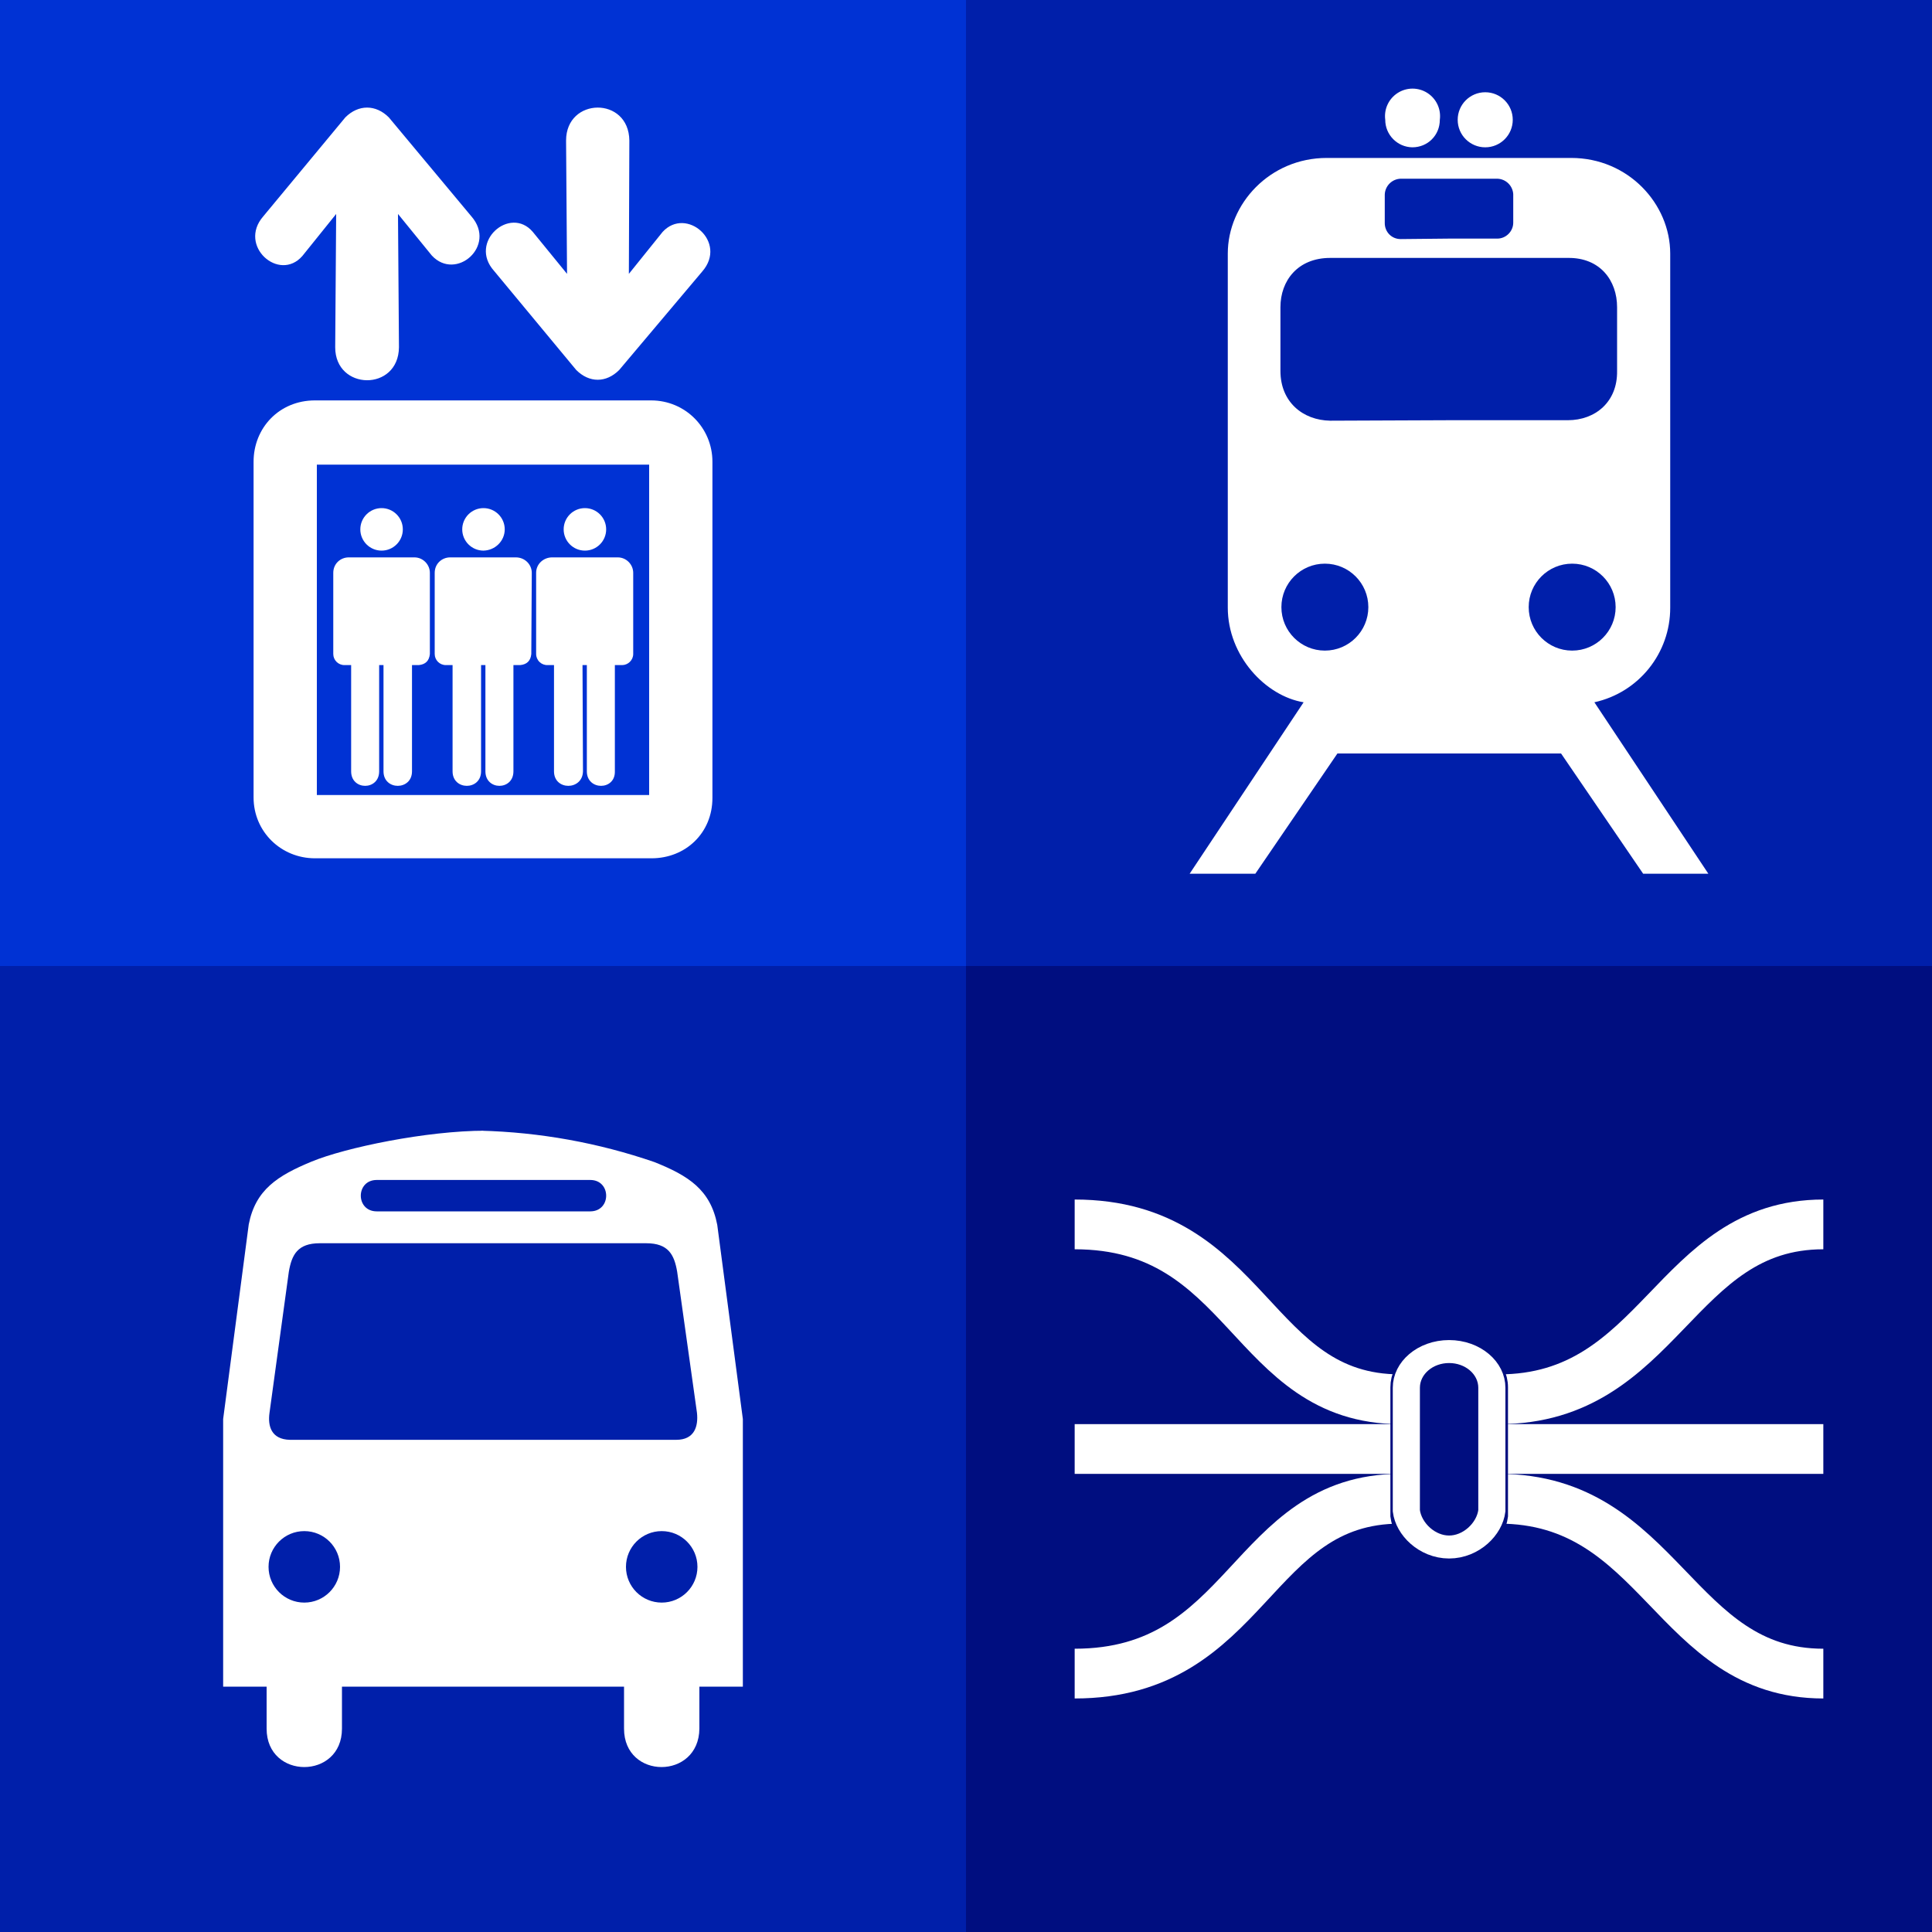
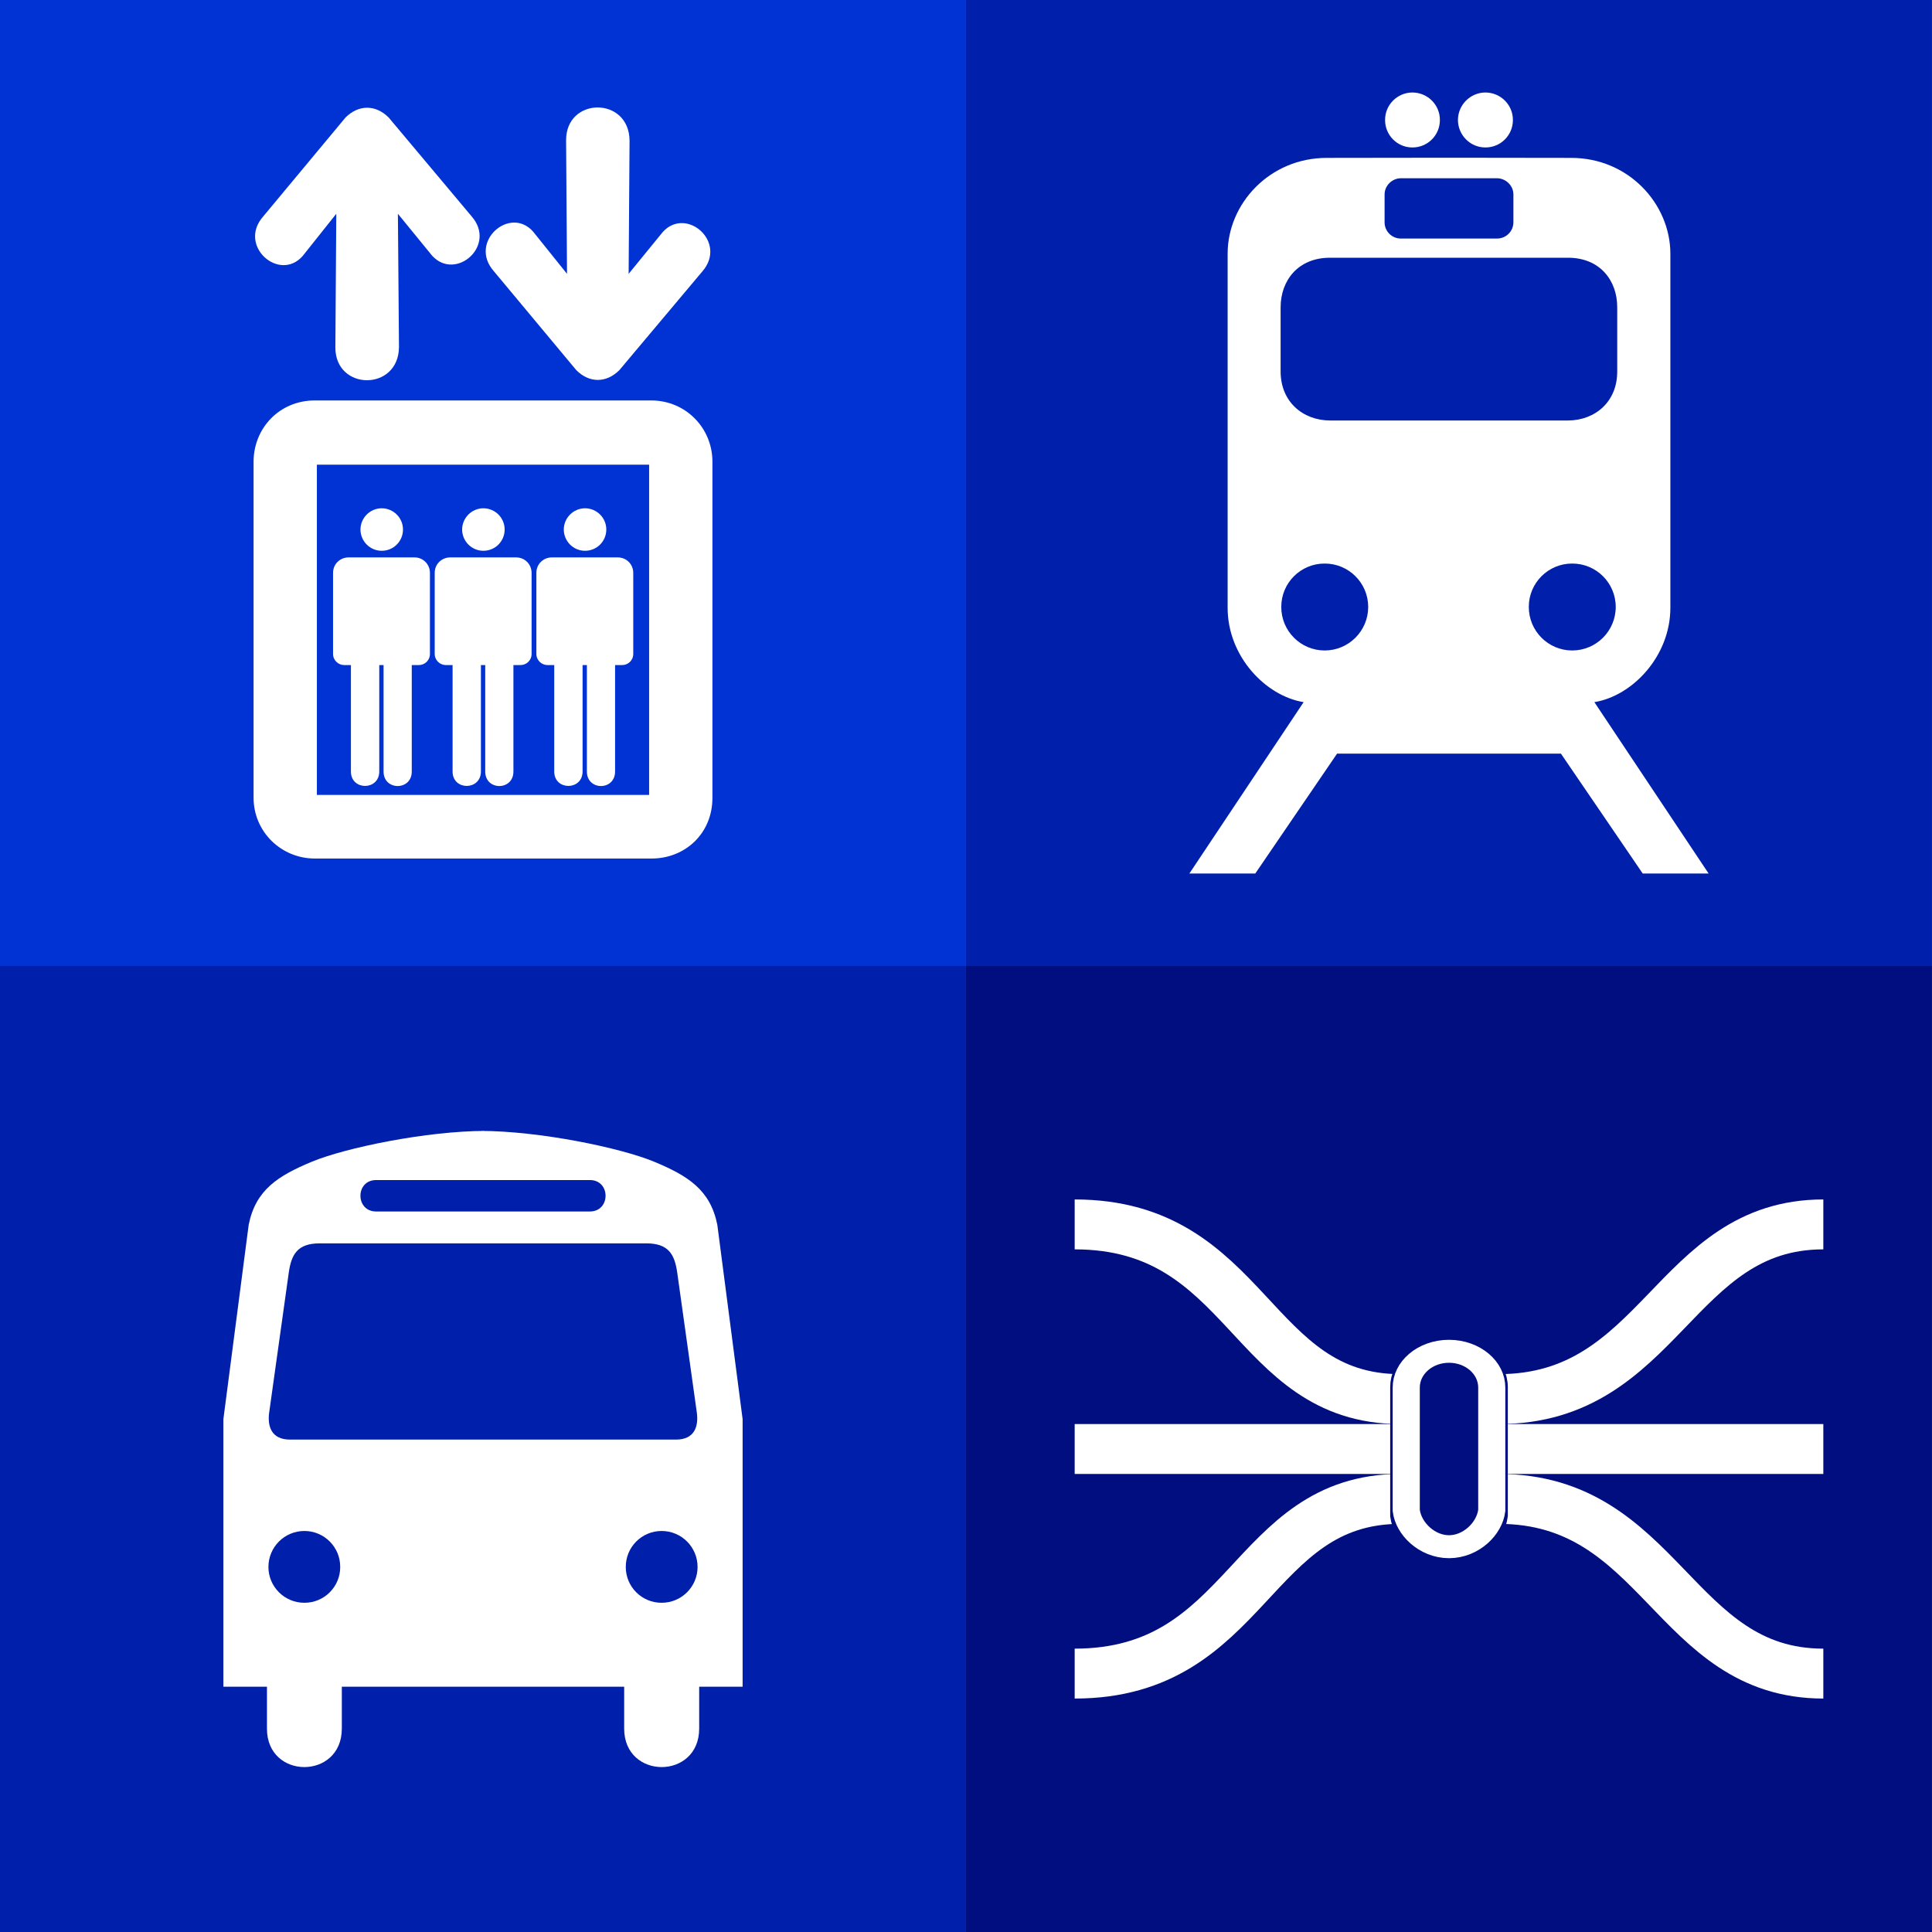
- <svg xmlns="http://www.w3.org/2000/svg" viewBox="0 0 40 40">
-   <path fill="#0032d4" d="M0 0h20v20H0z" />
-   <path fill="#001faa" d="M20 0h20v20H20zM0 20h20v20H0z" />
-   <path fill="#000e80" d="M20 20h20v20H20z" />
-   <path fill="#fff" d="M29.24 3.05a.57.57 0 0 1-.56-.57.57.57 0 1 1 1.13 0c0 .32-.25.57-.57.57m1.51 0a.57.57 0 1 0-.57-.57c0 .32.26.57.57.57M30 15.6h2.32l1.7 2.49h1.35l-2.36-3.55a2 2 0 0 0 1.57-1.96V5.25c0-1.03-.87-1.98-2.05-1.98h-5.06c-1.18 0-2.05.95-2.05 1.98v7.33c0 1 .78 1.83 1.57 1.96l-2.36 3.55h1.36l1.7-2.49z" />
-   <path fill="#001faa" d="M32.55 13.47a.9.9 0 1 0 0-1.8.9.9 0 0 0 0 1.8M30 8.7h2.46c.57 0 1.03-.38 1.02-1.02V6.36c0-.55-.35-1.03-1.02-1.02h-4.92c-.67 0-1.03.47-1.03 1.02v1.32c0 .64.46 1.02 1.03 1.03zm0-3.76h1c.18 0 .33-.15.33-.33v-.59A.34.34 0 0 0 31 3.7h-2a.34.34 0 0 0-.33.33v.59c0 .18.14.33.33.33zm-2.57 8.53a.9.9 0 1 1 0-1.8.9.9 0 0 1 0 1.8" />
-   <g fill="#fff">
-     <path d="M10.05 23.41c-1.22 0-2.9.35-3.6.64s-1.16.58-1.3 1.3l-.53 4.03v5.54h.9v.87c0 1.06 1.56 1.06 1.56 0v-.87h5.84v.87c0 1.06 1.55 1.06 1.56 0v-.87h.9v-5.54l-.53-4.02c-.14-.73-.6-1.02-1.3-1.3a12 12 0 0 0-3.6-.65" />
-     <path fill="#001faa" d="M13.7 33.18a.74.74 0 1 0 0-1.48.74.74 0 0 0 0 1.48m-7.4 0a.74.74 0 1 1 0-1.48.74.74 0 0 1 0 1.48m3.64-8.1H7.8c-.44 0-.44-.65 0-.65h4.42c.44 0 .44.65 0 .65zm0 .66H6.62c-.46 0-.58.24-.64.59l-.4 2.92c-.04.28.04.55.42.56h8c.38 0 .46-.28.43-.56l-.41-2.92c-.06-.35-.18-.59-.64-.59z" />
+ <svg xmlns="http://www.w3.org/2000/svg" width="40mm" height="40mm" viewBox="0 0 40 40" version="1.1" id="svg939">
+   <defs id="defs936" />
+   <g id="layer1">
+     <g id="g43539" transform="translate(-12.51841,-11.91297)">
+       <rect id="rect3569-5-7" width="20" height="20" x="12.518" y="11.913" style="fill:#0032d4;fill-opacity:1;stroke-width:0.252" />
+       <rect id="rect3569-5-7-4" width="20" height="20" x="32.518" y="11.913" style="fill:#001faa;fill-opacity:1;stroke-width:0.252" />
+       <rect id="rect3569-5-7-3" width="20" height="20" x="12.518" y="31.913" style="fill:#001faa;fill-opacity:1;stroke-width:0.252" />
+       <rect id="rect3569-5-7-7" width="20" height="20" x="32.518" y="31.913" style="fill:#000e80;fill-opacity:1;stroke-width:0.252" />
+       <g id="g16069" transform="matrix(0.00342793,0,0,-0.00342805,37.10828,30.03317)">
+         <g id="g17436">
+           <g id="g17581">
+             <g id="g25619">
+               <path d="m 1357.25,4395.25 c -91.22,-0.21 -165.48,74.07 -165,166 -0.48,91.35 73.78,165.63 165,166 92.06,-0.37 166.34,-74.65 166,-166 0.34,-91.93 -73.94,-166.21 -166,-166" style="fill:#ffffff;fill-opacity:1;fill-rule:nonzero;stroke:none" id="path16073" transform="translate(2.955351e-4,-5.9107019e-4)" />
+               <path d="m 1798.25,4395.25 c 91.94,-0.21 166.2,74.07 166,166 0.2,91.35 -74.06,165.63 -166,166 -91.34,-0.37 -165.62,-74.65 -166,-166 0.38,-91.93 74.66,-166.21 166,-166" style="fill:#ffffff;fill-opacity:1;fill-rule:nonzero;stroke:none" id="path16075" transform="translate(2.955351e-4,-5.9107019e-4)" />
+               <path d="m 1578.25,734.25 h 676 l 494,-724 h 398 l -690,1035 c 229.97,37.25 459.04,277.25 459,570 v 2138 c 0.04,302.25 -253.96,579.39 -599,579 l -735,1 v 0 l -741,-1 c -345.32,0.39 -599.32,-276.75 -599,-579 v -2138 c -0.32,-292.75 228.75,-532.75 459,-570 l -690,-1035 h 398 l 494,724 h 676" style="fill:#ffffff;fill-opacity:1;fill-rule:nonzero;stroke:none" id="path16071" />
+               <path d="m 2322.25,1357.25 c 145.43,0.12 263.01,117.71 263,263 0.01,144.8 -117.57,262.38 -263,262 -144.67,0.38 -262.25,-117.2 -262,-262 -0.25,-145.29 117.33,-262.88 262,-263" style="fill:#001faa;fill-opacity:1;fill-rule:nonzero;stroke:none" id="path16077" />
+               <path d="m 1578.25,2746.25 h 718 c 164.97,0.49 299.97,113.75 298,299 v 385 c 0.45,159.75 -103.03,299.37 -298,299 h -1436 c -195.25,0.37 -298.73,-139.25 -299,-299 v -385 C 560,2860 695,2746.74 860.25,2746.25 h 718" style="fill:#001faa;fill-opacity:1;fill-rule:nonzero;stroke:none" id="path16079" />
+               <path d="m 1578.25,3845.25 h 290 c 55.47,-0.38 98.63,44.75 99,97 v 170 c -0.37,52.75 -46.03,96.85 -99,97 h -290 -291 c -52.25,-0.15 -97.91,-44.25 -98,-97 v -170 c 0.09,-52.25 43.25,-97.38 98,-97 h 291" style="fill:#001faa;fill-opacity:1;fill-rule:nonzero;stroke:none" id="path16081" />
+               <path d="m 827.25,1357.25 c -144.801,0.12 -262.379,117.71 -262,263 -0.379,144.8 117.199,262.38 262,262 145.301,0.38 262.88,-117.2 263,-262 -0.12,-145.29 -117.699,-262.88 -263,-263" style="fill:#001faa;fill-opacity:1;fill-rule:nonzero;stroke:none" id="path16083" />
+             </g>
+           </g>
+         </g>
+       </g>
+       <g id="g13364-8" transform="matrix(0.00302732,0,0,-0.00302732,17.72414,48.65819)" style="fill:#ffffff">
+         <g id="g15645-1" transform="translate(-209.0811,-44.7913)">
+           <path d="m 1810.25,4448.25 c -402.8,-0.15 -958.738,-115.17 -1189,-211 -229.82,-95.87 -383.18,-191.72 -431,-431 l -173,-1329 v -1830 h 298 v -287 c -0.5,-350.25 511.68,-350.25 512,0 v 287 h 1931 v -287 c 0.32,-350.25 512.5,-350.25 513,0 v 287 h 297 v 1830 l -173,1329 c -47.82,239.28 -201.18,335.13 -431,431 -230.26,95.83 -786.2,210.85 -1189,211" style="fill:#ffffff;fill-opacity:1;fill-rule:nonzero;stroke:none" id="path13366-5" />
+           <path d="m 3014.25,1221.25 c 135.88,-0.38 245.88,109.64 246,245 -0.12,136 -110.12,246.02 -246,246 -135.48,0.02 -245.49,-110 -245,-246 -0.49,-135.36 109.52,-245.38 245,-245" style="fill:#001faa;fill-opacity:1;fill-rule:nonzero;stroke:none" id="path13368-7" />
+           <path d="m 571.25,1221.25 c -135.879,-0.38 -245.879,109.64 -246,245 0.121,136 110.121,246.02 246,246 135.48,0.02 245.488,-110 245,-246 0.488,-135.36 -109.52,-245.38 -245,-245" style="fill:#001faa;fill-opacity:1;fill-rule:nonzero;stroke:none" id="path13370-6" />
+           <path d="m 1774.25,3897.25 h -712 c -143.641,-0.28 -143.641,215.38 0,215 h 1461 c 143.64,0.38 143.64,-215.28 0,-215 h -749" style="fill:#001faa;fill-opacity:1;fill-rule:nonzero;stroke:none" id="path13372-9" />
+           <path d="m 1774.25,3679.25 h -1099 c -152.352,-0.02 -192.031,-77.19 -210,-194 l -135,-964 c -12.27,-92.08 14.441,-183.75 142,-184 h 2641 c 127.56,0.25 154.27,91.92 142,184 l -135,964 c -17.97,116.81 -57.65,193.98 -210,194 h -1136" style="fill:#001faa;fill-opacity:1;fill-rule:nonzero;stroke:none" id="path13374-4" />
+         </g>
+       </g>
+       <g id="g31393" transform="matrix(0.00318899,0,0,-0.00318899,17.40087,29.74932)">
+         <path d="m 115.25,415.25 v 2180 c 0.039,217.25 167.25,397.85 397,398 h 2185 c 222.75,-0.15 397.25,-178.25 397,-398 v -2181 C 3095,182.5 2917.5,19.551 2700.25,19.25 h -2188 v 0 c -217.25,0.262 -397.418,173.25 -397,396" style="fill:#ffffff;fill-opacity:1;fill-rule:nonzero;stroke:none" id="path31395" />
+         <path d="m 526.25,432.25 h 2157 v 2144 h -2157 z" style="fill:#0032d4;fill-opacity:1;fill-rule:nonzero;stroke:none" id="path31397" />
+         <path d="m 2144.25,4680.25 c -2.9,285.22 409.6,288.44 412,0 l -6,-865 222,272 c 152.75,167.75 422.13,-66.62 256,-257 l -538,-640 c -85.25,-85.25 -195.75,-84.74 -280,0 l -536,643 c -166.12,189.88 105.75,426.75 256,256 l 220,-274 -6,865" style="fill:#ffffff;fill-opacity:1;fill-rule:nonzero;stroke:none" id="path31399" />
+         <path d="m 646.25,3339.25 c -2.398,-284.72 410.1,-287.94 413,0 l -7,866 222,-272 c 153.25,-168.25 422.63,66.13 256,256 l -538,641 c -84.75,84.75 -195.25,84.24 -280,0 l -535,-643 c -166.625,-190.37 105.25,-427.25 256,-257 l 219,275 -6,-866" style="fill:#ffffff;fill-opacity:1;fill-rule:nonzero;stroke:none" id="path31401" />
+         <path d="m 2580.25,1348.25 c 0.3,-43.25 -34.62,-73.46 -73,-73 0,0 -482.25,-0.46 -483,0 -37.79,-0.46 -73.32,30.27 -73,73 v 525 c -0.32,60.08 47.92,101.25 101,101 -0.86,0.25 427,0 427,0 57.63,0.25 101.3,-45.5 101,-101 v -525" style="fill:#ffffff;fill-opacity:1;fill-rule:nonzero;stroke:none" id="path31403" />
+         <path d="m 2462.25,1294.25 h -183 v -710 c -0.48,-125.762 183.25,-125.762 183,0 v 710" style="fill:#ffffff;fill-opacity:1;fill-rule:nonzero;stroke:none" id="path31405" />
+         <path d="m 2251.25,1294.25 h -184 v -710 c -0.11,-124.805 183.59,-124.805 184,0 v 710" style="fill:#ffffff;fill-opacity:1;fill-rule:nonzero;stroke:none" id="path31407" />
+         <path d="m 2267.25,2017.25 c 76.4,-0.14 138.14,61.6 138,138 0.14,75.9 -61.6,137.64 -138,138 -75.9,-0.36 -137.64,-62.1 -138,-138 0.36,-76.4 62.1,-138.14 138,-138" style="fill:#ffffff;fill-opacity:1;fill-rule:nonzero;stroke:none" id="path31409" />
+         <path d="m 1920.25,1348.25 c 0.3,-43.25 -34.62,-73.46 -73,-73 0,0 -482.25,-0.46 -483,0 -37.79,-0.46 -73.32,30.27 -73,73 v 525 c -0.32,60.08 47.92,101.25 101,101 -0.86,0.25 427,0 427,0 57.63,0.25 101.3,-45.5 101,-101 v -525" style="fill:#ffffff;fill-opacity:1;fill-rule:nonzero;stroke:none" id="path31411" />
+         <path d="m 1802.25,1294.25 h -183 v -710 c -0.48,-125.762 183.25,-125.762 183,0 v 710" style="fill:#ffffff;fill-opacity:1;fill-rule:nonzero;stroke:none" id="path31413" />
+         <path d="m 1591.25,1294.25 h -184 v -710 c -0.11,-124.805 183.59,-124.805 184,0 v 710" style="fill:#ffffff;fill-opacity:1;fill-rule:nonzero;stroke:none" id="path31415" />
+         <path d="m 1607.25,2017.25 c 76.4,-0.14 138.14,61.6 138,138 0.14,75.9 -61.6,137.64 -138,138 -75.9,-0.36 -137.64,-62.1 -138,-138 0.36,-76.4 62.1,-138.14 138,-138" style="fill:#ffffff;fill-opacity:1;fill-rule:nonzero;stroke:none" id="path31417" />
+         <path d="m 1260.25,1348.25 c 0.3,-43.25 -34.62,-73.46 -73,-73 0,0 -482.25,-0.46 -483,0 -37.789,-0.46 -73.324,30.27 -73,73 v 525 c -0.324,60.08 47.918,101.25 101,101 -0.863,0.25 427,0 427,0 57.63,0.25 101.3,-45.5 101,-101 v -525" style="fill:#ffffff;fill-opacity:1;fill-rule:nonzero;stroke:none" id="path31419" />
+         <path d="m 1142.25,1294.25 h -183 v -710 c -0.477,-125.762 183.25,-125.762 183,0 v 710" style="fill:#ffffff;fill-opacity:1;fill-rule:nonzero;stroke:none" id="path31421" />
+         <path d="m 931.25,1294.25 h -184 v -710 c -0.113,-124.805 183.594,-124.805 184,0 v 710" style="fill:#ffffff;fill-opacity:1;fill-rule:nonzero;stroke:none" id="path31423" />
+         <path d="m 947.25,2017.25 c 76.4,-0.14 138.14,61.6 138,138 0.14,75.9 -61.6,137.64 -138,138 -75.902,-0.36 -137.637,-62.1 -138,-138 0.363,-76.4 62.098,-138.14 138,-138" style="fill:#ffffff;fill-opacity:1;fill-rule:nonzero;stroke:none" id="path31425" />
+       </g>
+       <g id="g43659" transform="matrix(0.09763779,0,0,0.09763779,31.87508,34.44714)">
+         <g id="g43783">
+           <path style="fill:none;stroke:#ffffff;stroke-width:10.583;stroke-linecap:butt;stroke-linejoin:miter;stroke-miterlimit:4;stroke-dasharray:none;stroke-opacity:1" d="m 29.633,28.84 c 37.042,0 37.042,37.042 69.062,37.042 21.167,0 7.28,10e-7 20.852,10e-7 34.44,0 37.086,-37.042 68.836,-37.042" id="path1043" />
+           <path style="fill:none;stroke:#ffffff;stroke-width:10.583;stroke-linecap:butt;stroke-linejoin:miter;stroke-miterlimit:4;stroke-dasharray:none;stroke-opacity:1" d="m 29.633,124.09 c 37.042,0 37.042,-37.042 69.062,-37.042 21.167,0 7.28,-10e-7 20.852,-10e-7 34.44,0 37.086,37.042 68.836,37.042" id="path1043-7" />
+           <path style="fill:none;stroke:#ffffff;stroke-width:10.583;stroke-linecap:butt;stroke-linejoin:miter;stroke-miterlimit:4;stroke-dasharray:none;stroke-opacity:1;paint-order:markers stroke fill" d="M 29.633,76.465 H 188.383" id="path5570" />
+           <g id="g15013-1" style="fill:#000516;fill-opacity:1;stroke:#000e80;stroke-width:6.711;stroke-miterlimit:4;stroke-dasharray:none;stroke-opacity:1" transform="matrix(0.8946236,0,0,0.7578358,14.3272,17.22672)">
+             <g id="g15950-6" style="fill:#000516;fill-opacity:1;stroke:#000e80;stroke-width:6.711;stroke-miterlimit:4;stroke-dasharray:none;stroke-opacity:1">
+               <path id="rect864-3" style="fill:#000516;fill-opacity:1;stroke:#000e80;stroke-width:25.366;stroke-miterlimit:4;stroke-dasharray:none;stroke-opacity:1" d="m 400,190 c -22.091,0 -40,17.909 -40,40 v 135.826 0 0 c 2.135,20.354 19.534,39.987 40,40 20.466,-0.013 37.864,-19.646 40,-40 v 0 0 V 230 c 0,-22.091 -17.909,-40 -40,-40 z" transform="scale(0.2645833)" />
+             </g>
+           </g>
+           <g id="g15013" style="fill:#000e80;fill-opacity:1;stroke:#ffffff;stroke-width:6.711;stroke-miterlimit:4;stroke-dasharray:none;stroke-opacity:1" transform="matrix(0.8566616,0,0,0.725679,18.34499,19.26451)">
+             <g id="g15950" style="fill:#000e80;fill-opacity:1;stroke:#ffffff;stroke-width:6.711;stroke-miterlimit:4;stroke-dasharray:none;stroke-opacity:1">
+               <path id="rect864" style="fill:#000e80;fill-opacity:1;stroke:#ffffff;stroke-width:25.366;stroke-miterlimit:4;stroke-dasharray:none;stroke-opacity:1" d="m 400,190 c -22.091,0 -40,17.909 -40,40 v 135.826 0 0 c 2.135,20.354 19.534,39.987 40,40 20.466,-0.013 37.864,-19.646 40,-40 v 0 0 V 230 c 0,-22.091 -17.909,-40 -40,-40 z" transform="scale(0.2645833)" />
+             </g>
+           </g>
+         </g>
+       </g>
+     </g>
  </g>
-   <path fill="#fff" d="M5.25 16.51V9.56c0-.7.53-1.27 1.27-1.27h6.96c.71 0 1.27.57 1.27 1.27v6.96c0 .73-.56 1.25-1.26 1.25H6.52c-.7 0-1.27-.55-1.27-1.26" />
-   <path fill="#0032d4" d="M6.56 16.46h6.88V9.62H6.56z" />
-   <path fill="#fff" d="M11.72 2.91c0-.9 1.3-.92 1.31 0l-.01 2.76.7-.87c.49-.53 1.35.21.82.82l-1.72 2.04c-.27.27-.62.27-.89 0l-1.7-2.05c-.54-.6.33-1.36.8-.81l.71.87zM6.94 7.19c0 .9 1.31.92 1.32 0l-.02-2.76.7.86c.5.54 1.35-.2.82-.81L8.05 2.43c-.27-.27-.63-.27-.9 0l-1.7 2.05c-.53.61.33 1.37.81.82l.7-.87zm6.17 6.35c0 .13-.11.23-.23.23h-1.54a.23.23 0 0 1-.24-.23v-1.68c0-.19.16-.32.33-.32h1.36c.18 0 .32.15.32.32z" />
-   <path fill="#fff" d="M12.73 13.7h-.58v2.27c0 .4.59.4.58 0zm-.67 0h-.59v2.27c0 .4.59.4.6 0zm.05-2.3a.44.44 0 1 0 0-.88.44.44 0 0 0 0 .88M11 13.54q-.02.21-.23.23H9.23a.23.23 0 0 1-.23-.23v-1.68c0-.19.15-.32.32-.32h1.36c.19 0 .33.15.33.32z" />
-   <path fill="#fff" d="M10.63 13.7h-.58v2.27c0 .4.58.4.58 0zm-.67 0h-.59v2.27c0 .4.59.4.59 0zm.04-2.3c.25 0 .45-.2.45-.44a.44.44 0 1 0-.44.44M8.9 13.54q-.02.21-.23.23H7.13a.23.23 0 0 1-.23-.23v-1.68c0-.19.15-.32.32-.32h1.36c.18 0 .32.15.32.32z" />
-   <path fill="#fff" d="M8.53 13.7h-.59v2.27c0 .4.59.4.59 0zm-.68 0h-.58v2.27c0 .4.58.4.58 0zm.05-2.3a.44.44 0 1 0 0-.88.44.44 0 0 0 0 .88" />
-   <path fill="none" stroke="#fff" stroke-width="1.03" d="M22.25 25.35c3.62 0 3.62 3.62 6.74 3.62h2.04c3.36 0 3.62-3.62 6.72-3.62m-15.5 9.3c3.62 0 3.62-3.62 6.74-3.62h2.04c3.36 0 3.62 3.62 6.72 3.62" />
-   <path fill="none" stroke="#fff" stroke-width="1.03" d="M22.25 30h15.5" paint-order="markers stroke fill" />
-   <path fill="#000516" stroke="#000e80" stroke-width="25.37" d="M400 190a40 40 0 0 0-40 40v135.83c2.14 20.35 19.53 39.98 40 40 20.47-.02 37.86-19.65 40-40V230a40 40 0 0 0-40-40z" transform="matrix(.02311 0 0 .01958 20.76 24.22)" />
-   <path fill="#000e80" stroke="#fff" stroke-width="25.37" d="M400 190a40 40 0 0 0-40 40v135.83c2.14 20.35 19.53 39.98 40 40 20.47-.02 37.86-19.65 40-40V230a40 40 0 0 0-40-40z" transform="matrix(.02213 0 0 .01875 21.15 24.42)" />
</svg>
